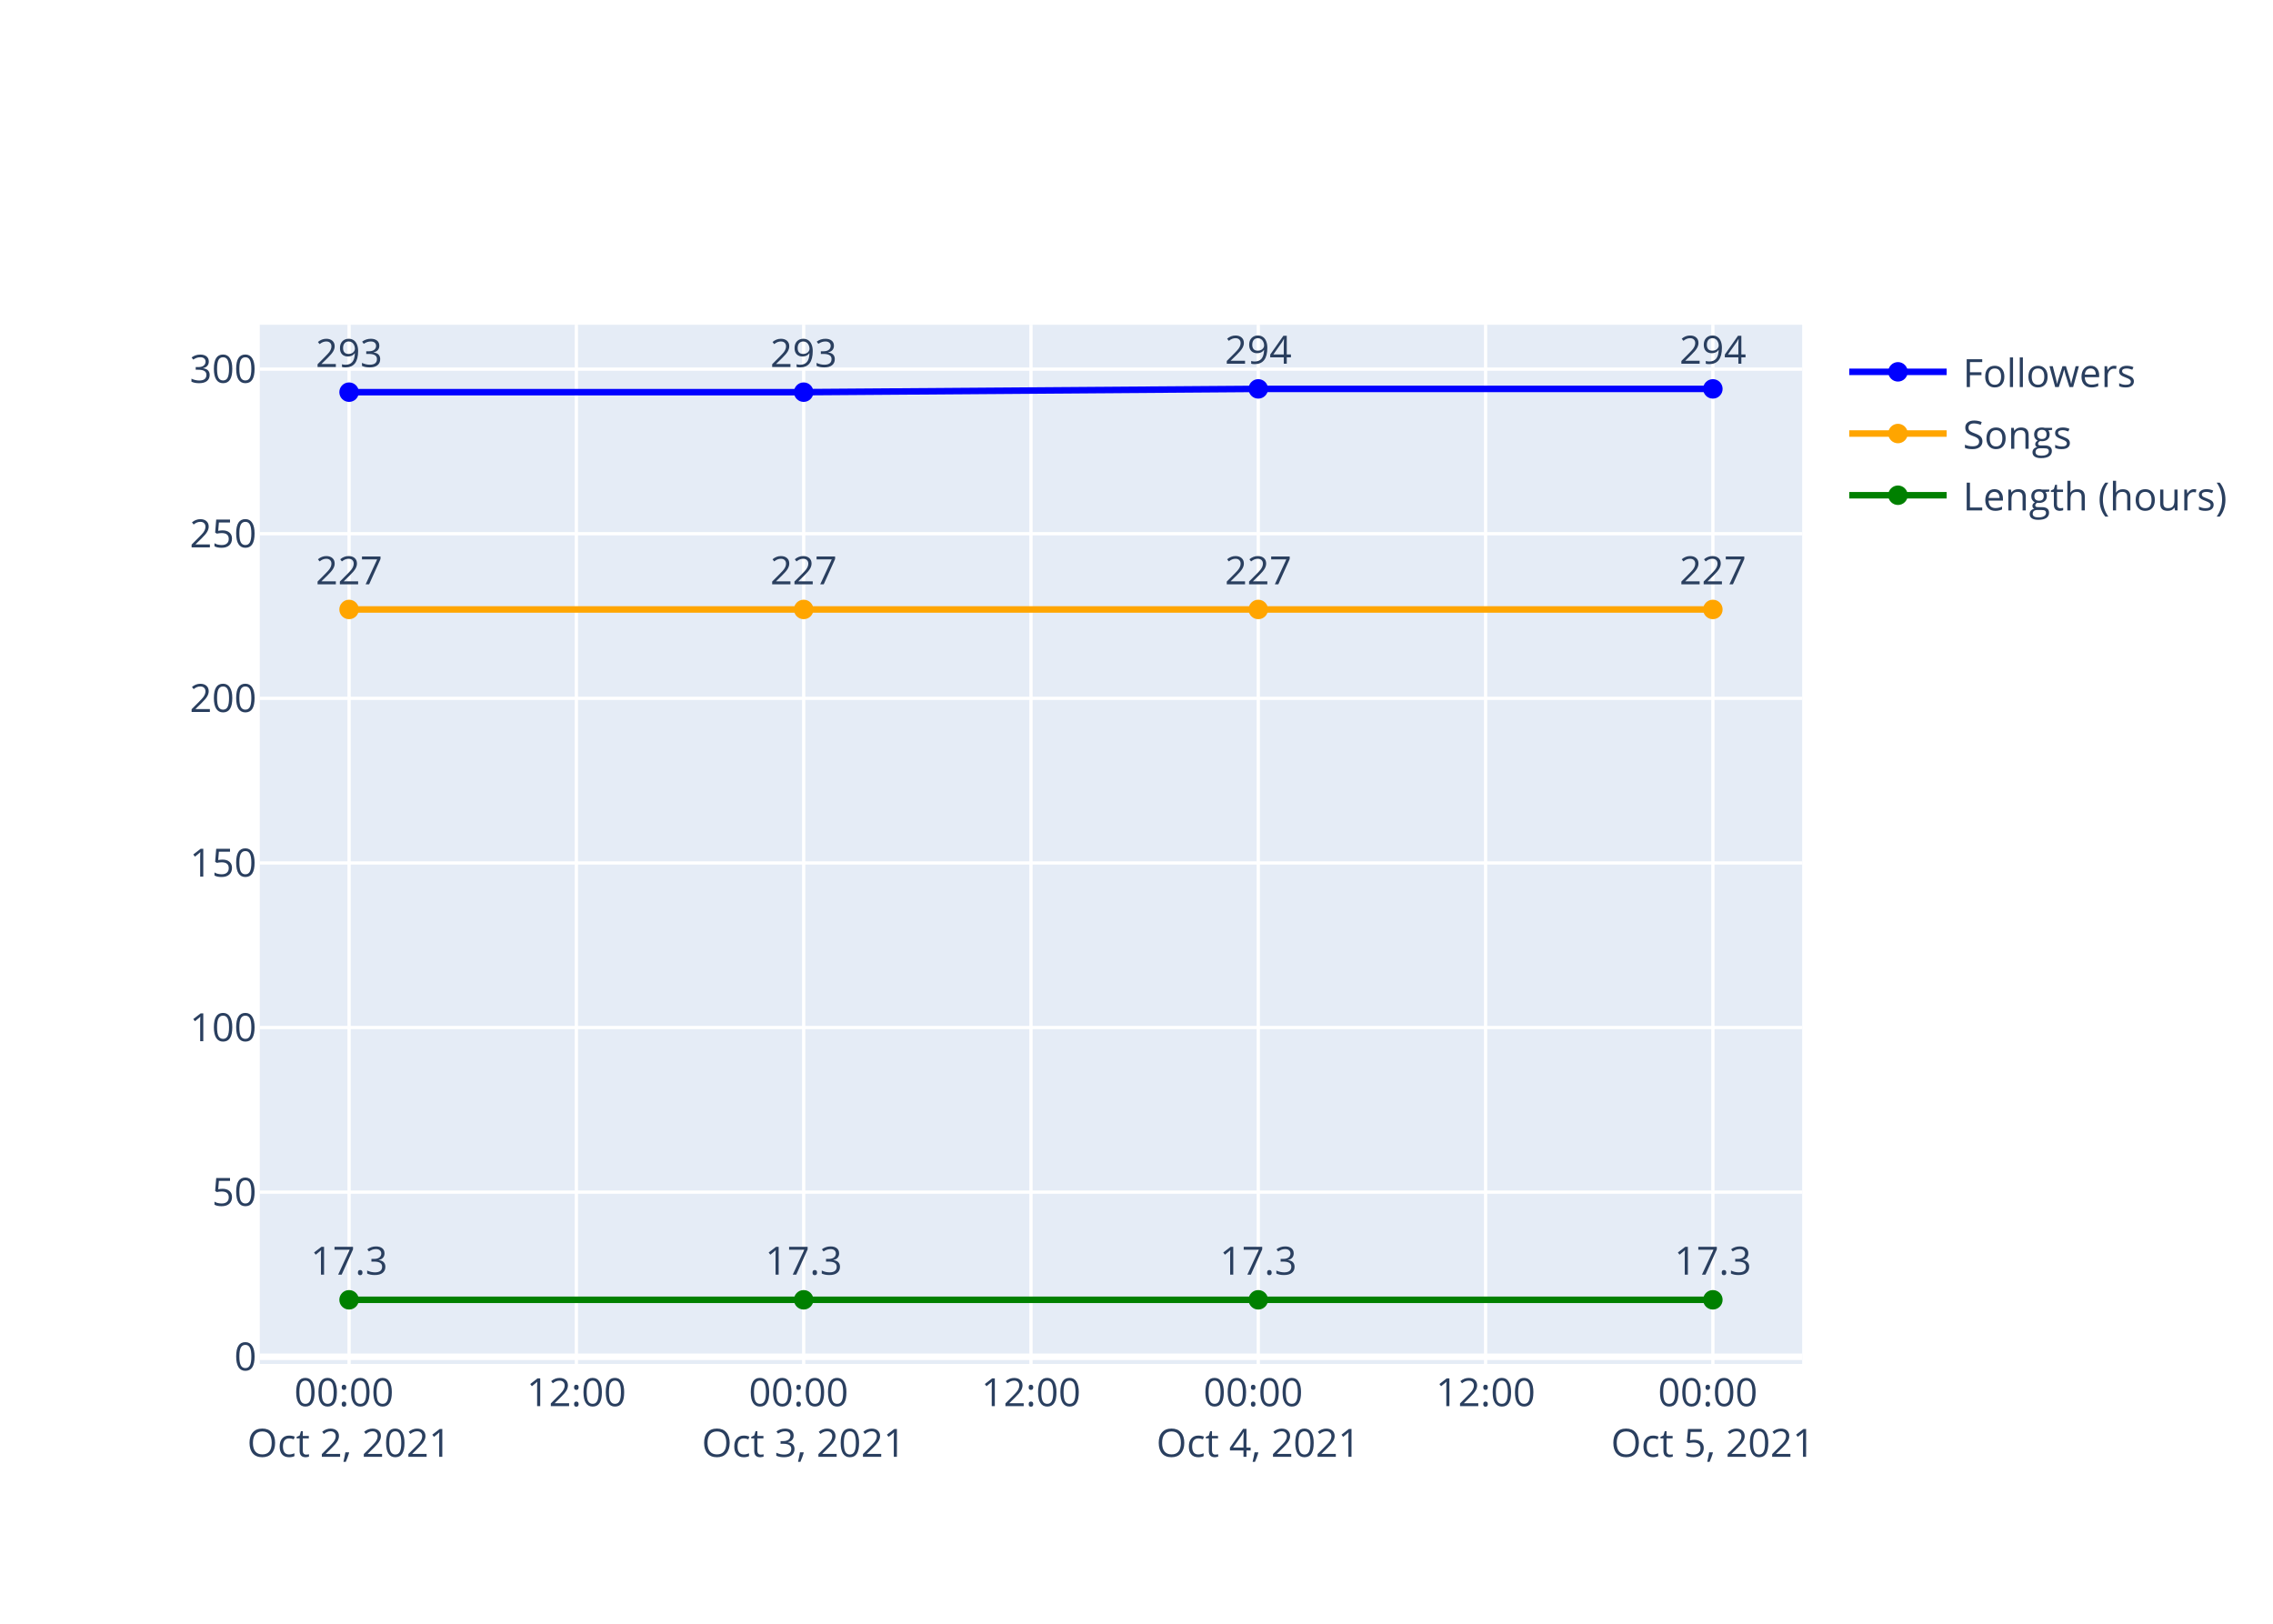
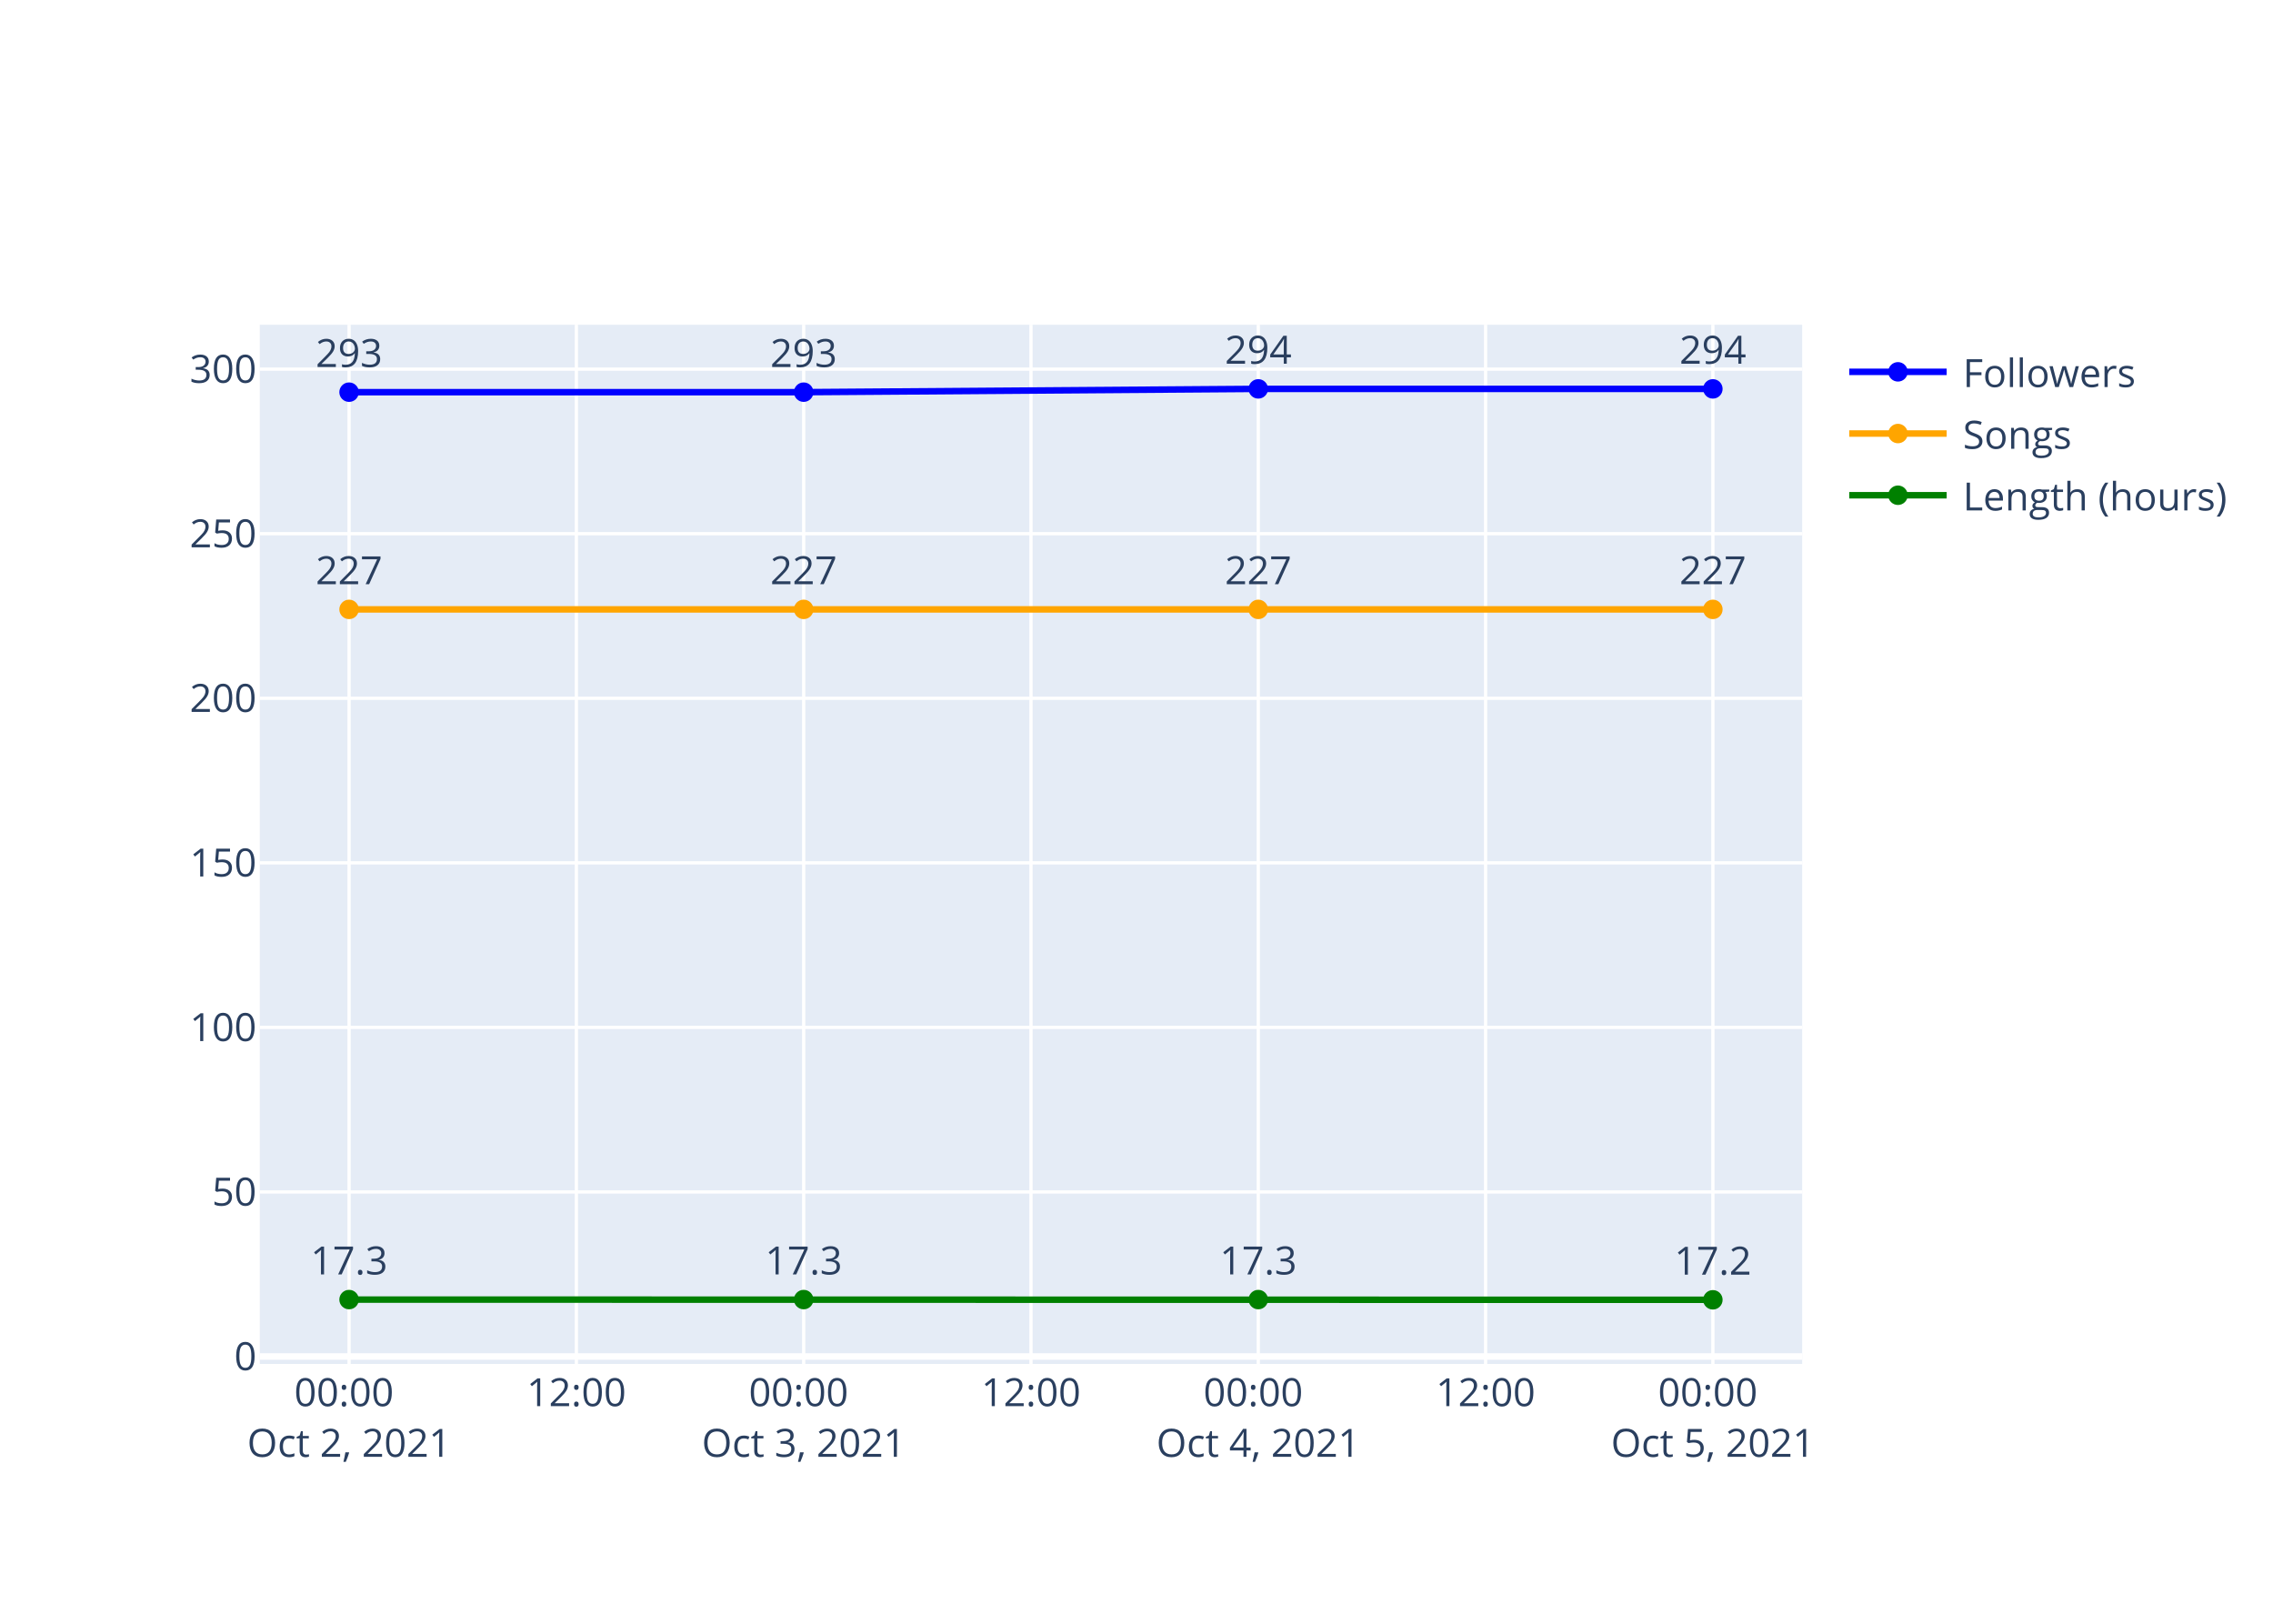
<svg xmlns="http://www.w3.org/2000/svg" class="main-svg" width="700" height="500" style="" viewBox="0 0 700 500">
  <rect x="0" y="0" width="700" height="500" style="fill: rgb(255, 255, 255); fill-opacity: 1;" />
-   <defs id="defs-56a317">
+   <defs id="defs-139ebc">
    <g class="clips">
-       <clipPath id="clip56a317xyplot" class="plotclip">
+       <clipPath id="clip139ebcxyplot" class="plotclip">
        <rect width="475" height="320" />
      </clipPath>
-       <clipPath class="axesclip" id="clip56a317x">
+       <clipPath class="axesclip" id="clip139ebcx">
        <rect x="80" y="0" width="475" height="500" />
      </clipPath>
-       <clipPath class="axesclip" id="clip56a317y">
+       <clipPath class="axesclip" id="clip139ebcy">
        <rect x="0" y="100" width="700" height="320" />
      </clipPath>
-       <clipPath class="axesclip" id="clip56a317xy">
+       <clipPath class="axesclip" id="clip139ebcxy">
        <rect x="80" y="100" width="475" height="320" />
      </clipPath>
    </g>
    <g class="gradients" />
    <g class="patterns" />
  </defs>
  <g class="bglayer">
    <rect class="bg" x="80" y="100" width="475" height="320" style="fill: rgb(229, 236, 246); fill-opacity: 1; stroke-width: 0;" />
  </g>
  <g class="layer-below">
    <g class="imagelayer" />
    <g class="shapelayer" />
  </g>
  <g class="cartesianlayer">
    <g class="subplot xy">
      <g class="layer-subplot">
        <g class="shapelayer" />
        <g class="imagelayer" />
      </g>
      <g class="gridlayer">
        <g class="x">
          <path class="xgrid crisp" transform="translate(107.5,0)" d="M0,100v320" style="stroke: rgb(255, 255, 255); stroke-opacity: 1; stroke-width: 1px;" />
          <path class="xgrid crisp" transform="translate(177.5,0)" d="M0,100v320" style="stroke: rgb(255, 255, 255); stroke-opacity: 1; stroke-width: 1px;" />
          <path class="xgrid crisp" transform="translate(247.5,0)" d="M0,100v320" style="stroke: rgb(255, 255, 255); stroke-opacity: 1; stroke-width: 1px;" />
          <path class="xgrid crisp" transform="translate(317.5,0)" d="M0,100v320" style="stroke: rgb(255, 255, 255); stroke-opacity: 1; stroke-width: 1px;" />
          <path class="xgrid crisp" transform="translate(387.5,0)" d="M0,100v320" style="stroke: rgb(255, 255, 255); stroke-opacity: 1; stroke-width: 1px;" />
          <path class="xgrid crisp" transform="translate(457.5,0)" d="M0,100v320" style="stroke: rgb(255, 255, 255); stroke-opacity: 1; stroke-width: 1px;" />
          <path class="xgrid crisp" transform="translate(527.5,0)" d="M0,100v320" style="stroke: rgb(255, 255, 255); stroke-opacity: 1; stroke-width: 1px;" />
        </g>
        <g class="y">
-           <path class="ygrid crisp" transform="translate(0,367.1)" d="M80,0h475" style="stroke: rgb(255, 255, 255); stroke-opacity: 1; stroke-width: 1px;" />
-           <path class="ygrid crisp" transform="translate(0,316.41)" d="M80,0h475" style="stroke: rgb(255, 255, 255); stroke-opacity: 1; stroke-width: 1px;" />
-           <path class="ygrid crisp" transform="translate(0,265.73)" d="M80,0h475" style="stroke: rgb(255, 255, 255); stroke-opacity: 1; stroke-width: 1px;" />
-           <path class="ygrid crisp" transform="translate(0,215.04)" d="M80,0h475" style="stroke: rgb(255, 255, 255); stroke-opacity: 1; stroke-width: 1px;" />
-           <path class="ygrid crisp" transform="translate(0,164.35)" d="M80,0h475" style="stroke: rgb(255, 255, 255); stroke-opacity: 1; stroke-width: 1px;" />
+           <path class="ygrid crisp" transform="translate(0,367.04)" d="M80,0h475" style="stroke: rgb(255, 255, 255); stroke-opacity: 1; stroke-width: 1px;" />
+           <path class="ygrid crisp" transform="translate(0,316.37)" d="M80,0h475" style="stroke: rgb(255, 255, 255); stroke-opacity: 1; stroke-width: 1px;" />
+           <path class="ygrid crisp" transform="translate(0,265.69)" d="M80,0h475" style="stroke: rgb(255, 255, 255); stroke-opacity: 1; stroke-width: 1px;" />
+           <path class="ygrid crisp" transform="translate(0,215.02)" d="M80,0h475" style="stroke: rgb(255, 255, 255); stroke-opacity: 1; stroke-width: 1px;" />
+           <path class="ygrid crisp" transform="translate(0,164.34)" d="M80,0h475" style="stroke: rgb(255, 255, 255); stroke-opacity: 1; stroke-width: 1px;" />
          <path class="ygrid crisp" transform="translate(0,113.67)" d="M80,0h475" style="stroke: rgb(255, 255, 255); stroke-opacity: 1; stroke-width: 1px;" />
        </g>
      </g>
      <g class="zerolinelayer">
-         <path class="yzl zl crisp" transform="translate(0,417.79)" d="M80,0h475" style="stroke: rgb(255, 255, 255); stroke-opacity: 1; stroke-width: 2px;" />
+         <path class="yzl zl crisp" transform="translate(0,417.71)" d="M80,0h475" style="stroke: rgb(255, 255, 255); stroke-opacity: 1; stroke-width: 2px;" />
      </g>
      <path class="xlines-below" />
      <path class="ylines-below" />
      <g class="overlines-below" />
      <g class="xaxislayer-below" />
      <g class="yaxislayer-below" />
      <g class="overaxes-below" />
-       <g class="plot" transform="translate(80,100)" clip-path="url(#clip56a317xyplot)">
+       <g class="plot" transform="translate(80,100)" clip-path="url(#clip139ebcxyplot)">
        <g class="scatterlayer mlayer">
-           <g class="trace scatter traceea2756" style="stroke-miterlimit: 2; opacity: 1;">
+           <g class="trace scatter trace54fc40" style="stroke-miterlimit: 2; opacity: 1;">
            <g class="fills" />
            <g class="errorbars" />
            <g class="lines">
              <path class="js-line" d="M27.5,20.76L167.5,20.76L307.5,19.75L447.5,19.75" style="vector-effect: non-scaling-stroke; fill: none; stroke: rgb(0, 0, 255); stroke-opacity: 1; stroke-width: 2px; opacity: 1;" />
            </g>
            <g class="points">
              <path class="point" transform="translate(27.5,20.76)" d="M3,0A3,3 0 1,1 0,-3A3,3 0 0,1 3,0Z" style="opacity: 1; stroke-width: 0px; fill: rgb(0, 0, 255); fill-opacity: 1;" />
              <path class="point" transform="translate(167.5,20.76)" d="M3,0A3,3 0 1,1 0,-3A3,3 0 0,1 3,0Z" style="opacity: 1; stroke-width: 0px; fill: rgb(0, 0, 255); fill-opacity: 1;" />
              <path class="point" transform="translate(307.5,19.75)" d="M3,0A3,3 0 1,1 0,-3A3,3 0 0,1 3,0Z" style="opacity: 1; stroke-width: 0px; fill: rgb(0, 0, 255); fill-opacity: 1;" />
              <path class="point" transform="translate(447.5,19.75)" d="M3,0A3,3 0 1,1 0,-3A3,3 0 0,1 3,0Z" style="opacity: 1; stroke-width: 0px; fill: rgb(0, 0, 255); fill-opacity: 1;" />
            </g>
            <g class="text">
              <g class="textpoint" transform="translate(0,-7.75)">
                <text x="27.5" y="20.76" text-anchor="middle" style="font-family: 'Open Sans', verdana, arial, sans-serif; font-size: 12px; fill: rgb(42, 63, 95); fill-opacity: 1; white-space: pre;">293</text>
              </g>
              <g class="textpoint" transform="translate(0,-7.75)">
                <text x="167.5" y="20.76" text-anchor="middle" style="font-family: 'Open Sans', verdana, arial, sans-serif; font-size: 12px; fill: rgb(42, 63, 95); fill-opacity: 1; white-space: pre;">293</text>
              </g>
              <g class="textpoint" transform="translate(0,-7.75)">
                <text x="307.5" y="19.75" text-anchor="middle" style="font-family: 'Open Sans', verdana, arial, sans-serif; font-size: 12px; fill: rgb(42, 63, 95); fill-opacity: 1; white-space: pre;">294</text>
              </g>
              <g class="textpoint" transform="translate(0,-7.75)">
                <text x="447.5" y="19.75" text-anchor="middle" style="font-family: 'Open Sans', verdana, arial, sans-serif; font-size: 12px; fill: rgb(42, 63, 95); fill-opacity: 1; white-space: pre;">294</text>
              </g>
            </g>
          </g>
-           <g class="trace scatter trace0dce82" style="stroke-miterlimit: 2; opacity: 1;">
+           <g class="trace scatter trace4c22ae" style="stroke-miterlimit: 2; opacity: 1;">
            <g class="fills" />
            <g class="errorbars" />
            <g class="lines">
-               <path class="js-line" d="M27.5,87.67L447.5,87.67" style="vector-effect: non-scaling-stroke; fill: none; stroke: rgb(255, 165, 0); stroke-opacity: 1; stroke-width: 2px; opacity: 1;" />
+               <path class="js-line" d="M27.5,87.65L447.5,87.65" style="vector-effect: non-scaling-stroke; fill: none; stroke: rgb(255, 165, 0); stroke-opacity: 1; stroke-width: 2px; opacity: 1;" />
            </g>
            <g class="points">
-               <path class="point" transform="translate(27.5,87.67)" d="M3,0A3,3 0 1,1 0,-3A3,3 0 0,1 3,0Z" style="opacity: 1; stroke-width: 0px; fill: rgb(255, 165, 0); fill-opacity: 1;" />
-               <path class="point" transform="translate(167.5,87.67)" d="M3,0A3,3 0 1,1 0,-3A3,3 0 0,1 3,0Z" style="opacity: 1; stroke-width: 0px; fill: rgb(255, 165, 0); fill-opacity: 1;" />
-               <path class="point" transform="translate(307.5,87.67)" d="M3,0A3,3 0 1,1 0,-3A3,3 0 0,1 3,0Z" style="opacity: 1; stroke-width: 0px; fill: rgb(255, 165, 0); fill-opacity: 1;" />
-               <path class="point" transform="translate(447.5,87.67)" d="M3,0A3,3 0 1,1 0,-3A3,3 0 0,1 3,0Z" style="opacity: 1; stroke-width: 0px; fill: rgb(255, 165, 0); fill-opacity: 1;" />
+               <path class="point" transform="translate(27.5,87.65)" d="M3,0A3,3 0 1,1 0,-3A3,3 0 0,1 3,0Z" style="opacity: 1; stroke-width: 0px; fill: rgb(255, 165, 0); fill-opacity: 1;" />
+               <path class="point" transform="translate(167.5,87.65)" d="M3,0A3,3 0 1,1 0,-3A3,3 0 0,1 3,0Z" style="opacity: 1; stroke-width: 0px; fill: rgb(255, 165, 0); fill-opacity: 1;" />
+               <path class="point" transform="translate(307.5,87.65)" d="M3,0A3,3 0 1,1 0,-3A3,3 0 0,1 3,0Z" style="opacity: 1; stroke-width: 0px; fill: rgb(255, 165, 0); fill-opacity: 1;" />
+               <path class="point" transform="translate(447.5,87.65)" d="M3,0A3,3 0 1,1 0,-3A3,3 0 0,1 3,0Z" style="opacity: 1; stroke-width: 0px; fill: rgb(255, 165, 0); fill-opacity: 1;" />
            </g>
            <g class="text">
              <g class="textpoint" transform="translate(0,-7.75)">
-                 <text x="27.5" y="87.67" text-anchor="middle" style="font-family: 'Open Sans', verdana, arial, sans-serif; font-size: 12px; fill: rgb(42, 63, 95); fill-opacity: 1; white-space: pre;">227</text>
-               </g>
-               <g class="textpoint" transform="translate(0,-7.75)">
-                 <text x="167.5" y="87.67" text-anchor="middle" style="font-family: 'Open Sans', verdana, arial, sans-serif; font-size: 12px; fill: rgb(42, 63, 95); fill-opacity: 1; white-space: pre;">227</text>
-               </g>
-               <g class="textpoint" transform="translate(0,-7.75)">
-                 <text x="307.5" y="87.67" text-anchor="middle" style="font-family: 'Open Sans', verdana, arial, sans-serif; font-size: 12px; fill: rgb(42, 63, 95); fill-opacity: 1; white-space: pre;">227</text>
-               </g>
-               <g class="textpoint" transform="translate(0,-7.75)">
-                 <text x="447.5" y="87.67" text-anchor="middle" style="font-family: 'Open Sans', verdana, arial, sans-serif; font-size: 12px; fill: rgb(42, 63, 95); fill-opacity: 1; white-space: pre;">227</text>
-               </g>
-             </g>
-           </g>
-           <g class="trace scatter trace860c55" style="stroke-miterlimit: 2; opacity: 1;">
+                 <text x="27.5" y="87.65" text-anchor="middle" style="font-family: 'Open Sans', verdana, arial, sans-serif; font-size: 12px; fill: rgb(42, 63, 95); fill-opacity: 1; white-space: pre;">227</text>
+               </g>
+               <g class="textpoint" transform="translate(0,-7.75)">
+                 <text x="167.5" y="87.65" text-anchor="middle" style="font-family: 'Open Sans', verdana, arial, sans-serif; font-size: 12px; fill: rgb(42, 63, 95); fill-opacity: 1; white-space: pre;">227</text>
+               </g>
+               <g class="textpoint" transform="translate(0,-7.75)">
+                 <text x="307.5" y="87.65" text-anchor="middle" style="font-family: 'Open Sans', verdana, arial, sans-serif; font-size: 12px; fill: rgb(42, 63, 95); fill-opacity: 1; white-space: pre;">227</text>
+               </g>
+               <g class="textpoint" transform="translate(0,-7.75)">
+                 <text x="447.5" y="87.65" text-anchor="middle" style="font-family: 'Open Sans', verdana, arial, sans-serif; font-size: 12px; fill: rgb(42, 63, 95); fill-opacity: 1; white-space: pre;">227</text>
+               </g>
+             </g>
+           </g>
+           <g class="trace scatter trace9c24c2" style="stroke-miterlimit: 2; opacity: 1;">
            <g class="fills" />
            <g class="errorbars" />
            <g class="lines">
-               <path class="js-line" d="M27.5,300.25L447.5,300.25" style="vector-effect: non-scaling-stroke; fill: none; stroke: rgb(0, 128, 0); stroke-opacity: 1; stroke-width: 2px; opacity: 1;" />
+               <path class="js-line" d="M27.5,300.18L447.5,300.25" style="vector-effect: non-scaling-stroke; fill: none; stroke: rgb(0, 128, 0); stroke-opacity: 1; stroke-width: 2px; opacity: 1;" />
            </g>
            <g class="points">
-               <path class="point" transform="translate(27.5,300.25)" d="M3,0A3,3 0 1,1 0,-3A3,3 0 0,1 3,0Z" style="opacity: 1; stroke-width: 0px; fill: rgb(0, 128, 0); fill-opacity: 1;" />
-               <path class="point" transform="translate(167.5,300.25)" d="M3,0A3,3 0 1,1 0,-3A3,3 0 0,1 3,0Z" style="opacity: 1; stroke-width: 0px; fill: rgb(0, 128, 0); fill-opacity: 1;" />
-               <path class="point" transform="translate(307.5,300.25)" d="M3,0A3,3 0 1,1 0,-3A3,3 0 0,1 3,0Z" style="opacity: 1; stroke-width: 0px; fill: rgb(0, 128, 0); fill-opacity: 1;" />
+               <path class="point" transform="translate(27.5,300.18)" d="M3,0A3,3 0 1,1 0,-3A3,3 0 0,1 3,0Z" style="opacity: 1; stroke-width: 0px; fill: rgb(0, 128, 0); fill-opacity: 1;" />
+               <path class="point" transform="translate(167.5,300.18)" d="M3,0A3,3 0 1,1 0,-3A3,3 0 0,1 3,0Z" style="opacity: 1; stroke-width: 0px; fill: rgb(0, 128, 0); fill-opacity: 1;" />
+               <path class="point" transform="translate(307.5,300.18)" d="M3,0A3,3 0 1,1 0,-3A3,3 0 0,1 3,0Z" style="opacity: 1; stroke-width: 0px; fill: rgb(0, 128, 0); fill-opacity: 1;" />
              <path class="point" transform="translate(447.5,300.25)" d="M3,0A3,3 0 1,1 0,-3A3,3 0 0,1 3,0Z" style="opacity: 1; stroke-width: 0px; fill: rgb(0, 128, 0); fill-opacity: 1;" />
            </g>
            <g class="text">
              <g class="textpoint" transform="translate(0,-7.75)">
-                 <text x="27.5" y="300.25" text-anchor="middle" style="font-family: 'Open Sans', verdana, arial, sans-serif; font-size: 12px; fill: rgb(42, 63, 95); fill-opacity: 1; white-space: pre;">17.3</text>
-               </g>
-               <g class="textpoint" transform="translate(0,-7.75)">
-                 <text x="167.5" y="300.25" text-anchor="middle" style="font-family: 'Open Sans', verdana, arial, sans-serif; font-size: 12px; fill: rgb(42, 63, 95); fill-opacity: 1; white-space: pre;">17.3</text>
-               </g>
-               <g class="textpoint" transform="translate(0,-7.75)">
-                 <text x="307.5" y="300.25" text-anchor="middle" style="font-family: 'Open Sans', verdana, arial, sans-serif; font-size: 12px; fill: rgb(42, 63, 95); fill-opacity: 1; white-space: pre;">17.3</text>
-               </g>
-               <g class="textpoint" transform="translate(0,-7.75)">
-                 <text x="447.5" y="300.25" text-anchor="middle" style="font-family: 'Open Sans', verdana, arial, sans-serif; font-size: 12px; fill: rgb(42, 63, 95); fill-opacity: 1; white-space: pre;">17.3</text>
+                 <text x="27.5" y="300.18" text-anchor="middle" style="font-family: 'Open Sans', verdana, arial, sans-serif; font-size: 12px; fill: rgb(42, 63, 95); fill-opacity: 1; white-space: pre;">17.3</text>
+               </g>
+               <g class="textpoint" transform="translate(0,-7.75)">
+                 <text x="167.5" y="300.18" text-anchor="middle" style="font-family: 'Open Sans', verdana, arial, sans-serif; font-size: 12px; fill: rgb(42, 63, 95); fill-opacity: 1; white-space: pre;">17.3</text>
+               </g>
+               <g class="textpoint" transform="translate(0,-7.75)">
+                 <text x="307.5" y="300.18" text-anchor="middle" style="font-family: 'Open Sans', verdana, arial, sans-serif; font-size: 12px; fill: rgb(42, 63, 95); fill-opacity: 1; white-space: pre;">17.3</text>
+               </g>
+               <g class="textpoint" transform="translate(0,-7.75)">
+                 <text x="447.5" y="300.25" text-anchor="middle" style="font-family: 'Open Sans', verdana, arial, sans-serif; font-size: 12px; fill: rgb(42, 63, 95); fill-opacity: 1; white-space: pre;">17.2</text>
              </g>
            </g>
          </g>
        </g>
      </g>
      <g class="overplot" />
      <path class="xlines-above crisp" d="M0,0" style="fill: none;" />
      <path class="ylines-above crisp" d="M0,0" style="fill: none;" />
      <g class="overlines-above" />
      <g class="xaxislayer-above">
        <g class="xtick">
          <text text-anchor="middle" x="0" y="433" transform="translate(107.5,0)" style="font-family: 'Open Sans', verdana, arial, sans-serif; font-size: 12px; fill: rgb(42, 63, 95); fill-opacity: 1; white-space: pre; opacity: 1;">
            <tspan class="line" dy="0em" x="0" y="433">00:00</tspan>
            <tspan class="line" dy="1.3em" x="0" y="433">Oct 2, 2021</tspan>
          </text>
        </g>
        <g class="xtick">
          <text text-anchor="middle" x="0" y="433" style="font-family: 'Open Sans', verdana, arial, sans-serif; font-size: 12px; fill: rgb(42, 63, 95); fill-opacity: 1; white-space: pre; opacity: 1;" transform="translate(177.5,0)">12:00</text>
        </g>
        <g class="xtick">
          <text text-anchor="middle" x="0" y="433" style="font-family: 'Open Sans', verdana, arial, sans-serif; font-size: 12px; fill: rgb(42, 63, 95); fill-opacity: 1; white-space: pre; opacity: 1;" transform="translate(247.5,0)">
            <tspan class="line" dy="0em" x="0" y="433">00:00</tspan>
            <tspan class="line" dy="1.3em" x="0" y="433">Oct 3, 2021</tspan>
          </text>
        </g>
        <g class="xtick">
          <text text-anchor="middle" x="0" y="433" style="font-family: 'Open Sans', verdana, arial, sans-serif; font-size: 12px; fill: rgb(42, 63, 95); fill-opacity: 1; white-space: pre; opacity: 1;" transform="translate(317.5,0)">12:00</text>
        </g>
        <g class="xtick">
          <text text-anchor="middle" x="0" y="433" style="font-family: 'Open Sans', verdana, arial, sans-serif; font-size: 12px; fill: rgb(42, 63, 95); fill-opacity: 1; white-space: pre; opacity: 1;" transform="translate(387.5,0)">
            <tspan class="line" dy="0em" x="0" y="433">00:00</tspan>
            <tspan class="line" dy="1.3em" x="0" y="433">Oct 4, 2021</tspan>
          </text>
        </g>
        <g class="xtick">
          <text text-anchor="middle" x="0" y="433" style="font-family: 'Open Sans', verdana, arial, sans-serif; font-size: 12px; fill: rgb(42, 63, 95); fill-opacity: 1; white-space: pre; opacity: 1;" transform="translate(457.5,0)">12:00</text>
        </g>
        <g class="xtick">
          <text text-anchor="middle" x="0" y="433" style="font-family: 'Open Sans', verdana, arial, sans-serif; font-size: 12px; fill: rgb(42, 63, 95); fill-opacity: 1; white-space: pre; opacity: 1;" transform="translate(527.5,0)">
            <tspan class="line" dy="0em" x="0" y="433">00:00</tspan>
            <tspan class="line" dy="1.3em" x="0" y="433">Oct 5, 2021</tspan>
          </text>
        </g>
      </g>
      <g class="yaxislayer-above">
        <g class="ytick">
-           <text text-anchor="end" x="79" y="4.2" transform="translate(0,417.79)" style="font-family: 'Open Sans', verdana, arial, sans-serif; font-size: 12px; fill: rgb(42, 63, 95); fill-opacity: 1; white-space: pre; opacity: 1;">0</text>
-         </g>
-         <g class="ytick">
-           <text text-anchor="end" x="79" y="4.2" style="font-family: 'Open Sans', verdana, arial, sans-serif; font-size: 12px; fill: rgb(42, 63, 95); fill-opacity: 1; white-space: pre; opacity: 1;" transform="translate(0,367.1)">50</text>
-         </g>
-         <g class="ytick">
-           <text text-anchor="end" x="79" y="4.2" style="font-family: 'Open Sans', verdana, arial, sans-serif; font-size: 12px; fill: rgb(42, 63, 95); fill-opacity: 1; white-space: pre; opacity: 1;" transform="translate(0,316.41)">100</text>
-         </g>
-         <g class="ytick">
-           <text text-anchor="end" x="79" y="4.2" style="font-family: 'Open Sans', verdana, arial, sans-serif; font-size: 12px; fill: rgb(42, 63, 95); fill-opacity: 1; white-space: pre; opacity: 1;" transform="translate(0,265.73)">150</text>
-         </g>
-         <g class="ytick">
-           <text text-anchor="end" x="79" y="4.2" style="font-family: 'Open Sans', verdana, arial, sans-serif; font-size: 12px; fill: rgb(42, 63, 95); fill-opacity: 1; white-space: pre; opacity: 1;" transform="translate(0,215.04)">200</text>
-         </g>
-         <g class="ytick">
-           <text text-anchor="end" x="79" y="4.2" style="font-family: 'Open Sans', verdana, arial, sans-serif; font-size: 12px; fill: rgb(42, 63, 95); fill-opacity: 1; white-space: pre; opacity: 1;" transform="translate(0,164.35)">250</text>
+           <text text-anchor="end" x="79" y="4.2" transform="translate(0,417.71)" style="font-family: 'Open Sans', verdana, arial, sans-serif; font-size: 12px; fill: rgb(42, 63, 95); fill-opacity: 1; white-space: pre; opacity: 1;">0</text>
+         </g>
+         <g class="ytick">
+           <text text-anchor="end" x="79" y="4.2" style="font-family: 'Open Sans', verdana, arial, sans-serif; font-size: 12px; fill: rgb(42, 63, 95); fill-opacity: 1; white-space: pre; opacity: 1;" transform="translate(0,367.04)">50</text>
+         </g>
+         <g class="ytick">
+           <text text-anchor="end" x="79" y="4.2" style="font-family: 'Open Sans', verdana, arial, sans-serif; font-size: 12px; fill: rgb(42, 63, 95); fill-opacity: 1; white-space: pre; opacity: 1;" transform="translate(0,316.37)">100</text>
+         </g>
+         <g class="ytick">
+           <text text-anchor="end" x="79" y="4.2" style="font-family: 'Open Sans', verdana, arial, sans-serif; font-size: 12px; fill: rgb(42, 63, 95); fill-opacity: 1; white-space: pre; opacity: 1;" transform="translate(0,265.69)">150</text>
+         </g>
+         <g class="ytick">
+           <text text-anchor="end" x="79" y="4.2" style="font-family: 'Open Sans', verdana, arial, sans-serif; font-size: 12px; fill: rgb(42, 63, 95); fill-opacity: 1; white-space: pre; opacity: 1;" transform="translate(0,215.02)">200</text>
+         </g>
+         <g class="ytick">
+           <text text-anchor="end" x="79" y="4.2" style="font-family: 'Open Sans', verdana, arial, sans-serif; font-size: 12px; fill: rgb(42, 63, 95); fill-opacity: 1; white-space: pre; opacity: 1;" transform="translate(0,164.34)">250</text>
        </g>
        <g class="ytick">
          <text text-anchor="end" x="79" y="4.2" style="font-family: 'Open Sans', verdana, arial, sans-serif; font-size: 12px; fill: rgb(42, 63, 95); fill-opacity: 1; white-space: pre; opacity: 1;" transform="translate(0,113.67)">300</text>
        </g>
      </g>
      <g class="overaxes-above" />
    </g>
  </g>
  <g class="polarlayer" />
  <g class="ternarylayer" />
  <g class="geolayer" />
  <g class="funnelarealayer" />
  <g class="pielayer" />
  <g class="iciclelayer" />
  <g class="treemaplayer" />
  <g class="sunburstlayer" />
  <g class="glimages" />
-   <defs id="topdefs-56a317">
+   <defs id="topdefs-139ebc">
    <g class="clips" />
-     <clipPath id="legend56a317">
+     <clipPath id="legend139ebc">
      <rect width="124" height="67" x="0" y="0" />
    </clipPath>
  </defs>
  <g class="layer-above">
    <g class="imagelayer" />
    <g class="shapelayer" />
  </g>
  <g class="infolayer">
    <g class="legend" pointer-events="all" transform="translate(564.5,100)">
      <rect class="bg" shape-rendering="crispEdges" style="stroke: rgb(68, 68, 68); stroke-opacity: 1; fill: rgb(255, 255, 255); fill-opacity: 1; stroke-width: 0px;" width="124" height="67" x="0" y="0" />
-       <g class="scrollbox" transform="" clip-path="url(#legend56a317)">
+       <g class="scrollbox" transform="" clip-path="url(#legend139ebc)">
        <g class="groups">
          <g class="traces" transform="translate(0,14.5)" style="opacity: 1;">
            <text class="legendtext" text-anchor="start" x="40" y="4.68" style="font-family: 'Open Sans', verdana, arial, sans-serif; font-size: 12px; fill: rgb(42, 63, 95); fill-opacity: 1; white-space: pre;">Followers</text>
            <g class="layers" style="opacity: 1;">
              <g class="legendfill" />
              <g class="legendlines">
                <path class="js-line" d="M5,0h30" style="fill: none; stroke: rgb(0, 0, 255); stroke-opacity: 1; stroke-width: 2px;" />
              </g>
              <g class="legendsymbols">
                <g class="legendpoints">
                  <path class="scatterpts" transform="translate(20,0)" d="M3,0A3,3 0 1,1 0,-3A3,3 0 0,1 3,0Z" style="opacity: 1; stroke-width: 0px; fill: rgb(0, 0, 255); fill-opacity: 1;" />
                </g>
              </g>
            </g>
            <rect class="legendtoggle" x="0" y="-9.5" width="118.062" height="19" style="fill: rgb(0, 0, 0); fill-opacity: 0;" />
          </g>
          <g class="traces" transform="translate(0,33.5)" style="opacity: 1;">
            <text class="legendtext" text-anchor="start" x="40" y="4.68" style="font-family: 'Open Sans', verdana, arial, sans-serif; font-size: 12px; fill: rgb(42, 63, 95); fill-opacity: 1; white-space: pre;">Songs</text>
            <g class="layers" style="opacity: 1;">
              <g class="legendfill" />
              <g class="legendlines">
                <path class="js-line" d="M5,0h30" style="fill: none; stroke: rgb(255, 165, 0); stroke-opacity: 1; stroke-width: 2px;" />
              </g>
              <g class="legendsymbols">
                <g class="legendpoints">
                  <path class="scatterpts" transform="translate(20,0)" d="M3,0A3,3 0 1,1 0,-3A3,3 0 0,1 3,0Z" style="opacity: 1; stroke-width: 0px; fill: rgb(255, 165, 0); fill-opacity: 1;" />
                </g>
              </g>
            </g>
            <rect class="legendtoggle" x="0" y="-9.5" width="118.062" height="19" style="fill: rgb(0, 0, 0); fill-opacity: 0;" />
          </g>
          <g class="traces" transform="translate(0,52.5)" style="opacity: 1;">
            <text class="legendtext" text-anchor="start" x="40" y="4.68" style="font-family: 'Open Sans', verdana, arial, sans-serif; font-size: 12px; fill: rgb(42, 63, 95); fill-opacity: 1; white-space: pre;">Length (hours)</text>
            <g class="layers" style="opacity: 1;">
              <g class="legendfill" />
              <g class="legendlines">
                <path class="js-line" d="M5,0h30" style="fill: none; stroke: rgb(0, 128, 0); stroke-opacity: 1; stroke-width: 2px;" />
              </g>
              <g class="legendsymbols">
                <g class="legendpoints">
                  <path class="scatterpts" transform="translate(20,0)" d="M3,0A3,3 0 1,1 0,-3A3,3 0 0,1 3,0Z" style="opacity: 1; stroke-width: 0px; fill: rgb(0, 128, 0); fill-opacity: 1;" />
                </g>
              </g>
            </g>
            <rect class="legendtoggle" x="0" y="-9.5" width="118.062" height="19" style="fill: rgb(0, 0, 0); fill-opacity: 0;" />
          </g>
        </g>
      </g>
      <rect class="scrollbar" rx="20" ry="3" width="0" height="0" style="fill: rgb(128, 139, 164); fill-opacity: 1;" x="0" y="0" />
    </g>
    <g class="g-gtitle" />
    <g class="g-xtitle" />
    <g class="g-ytitle" />
  </g>
</svg>
